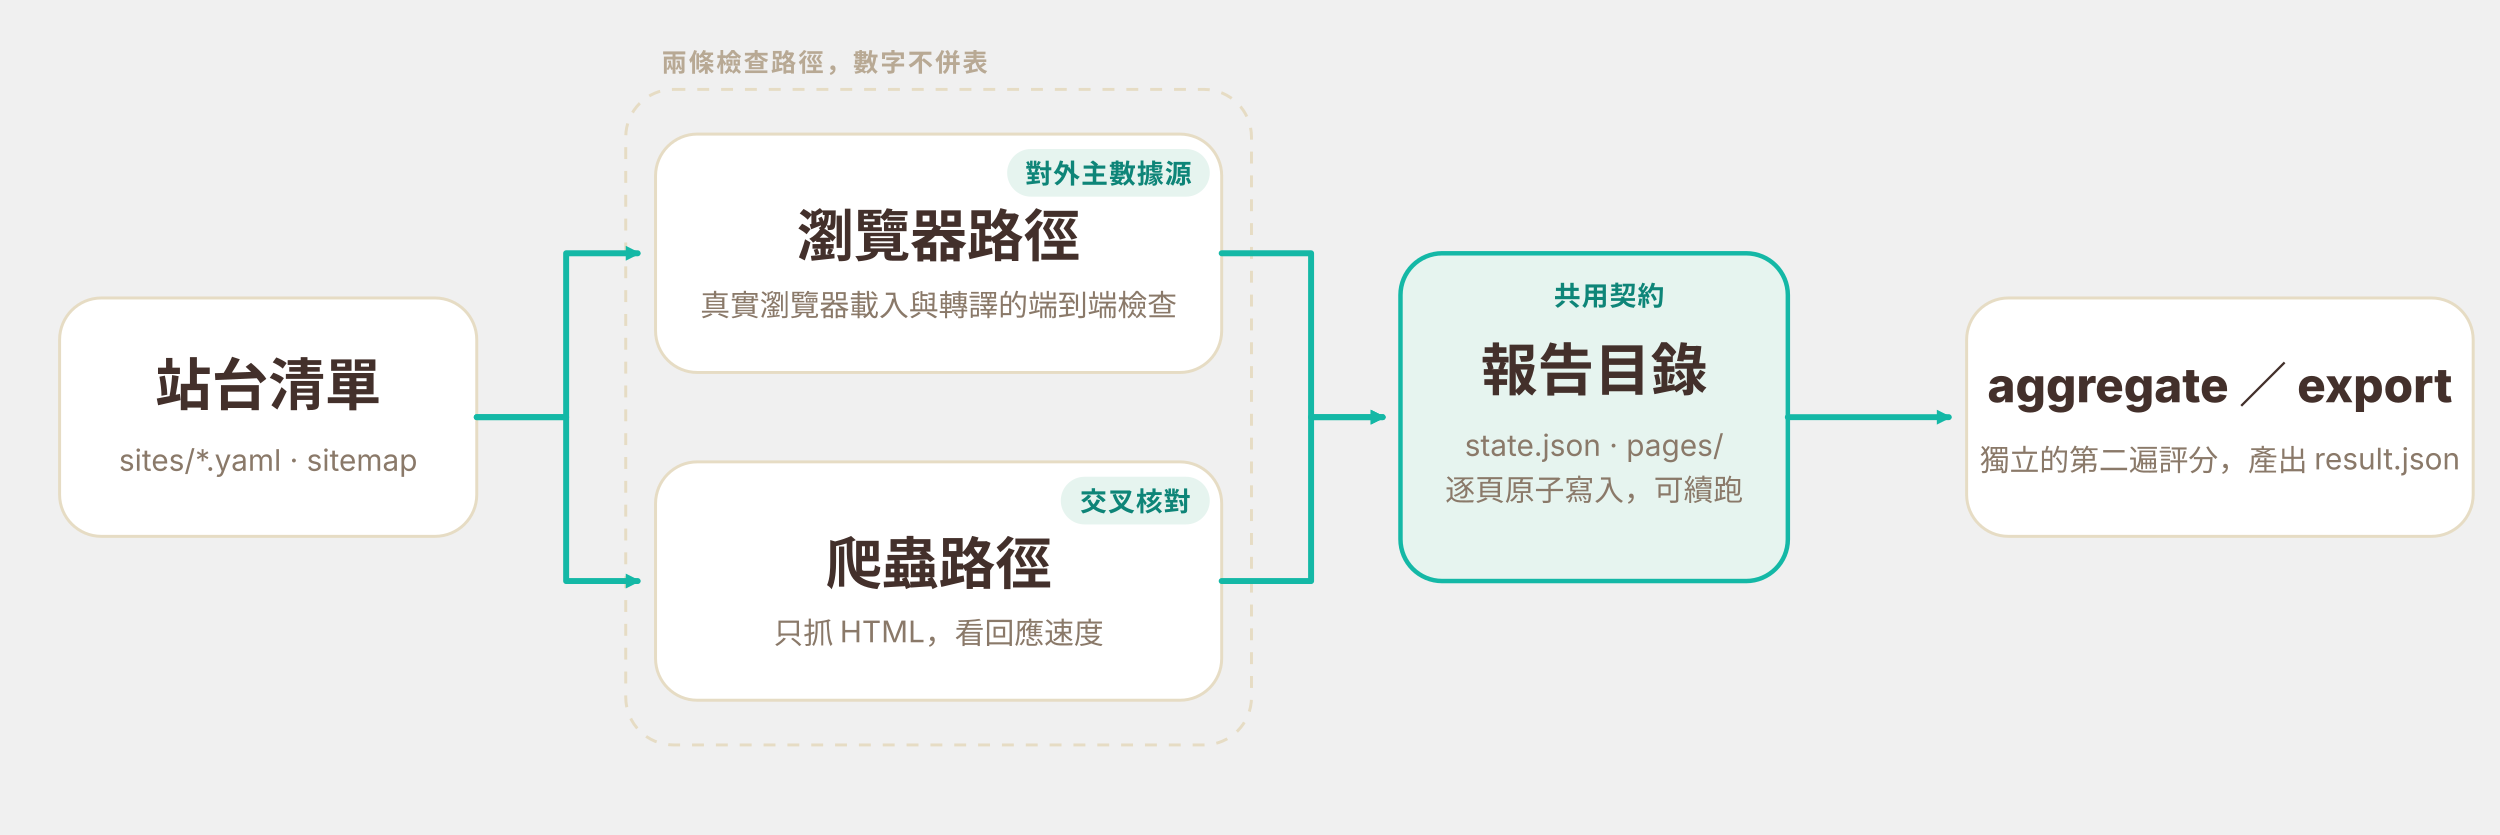
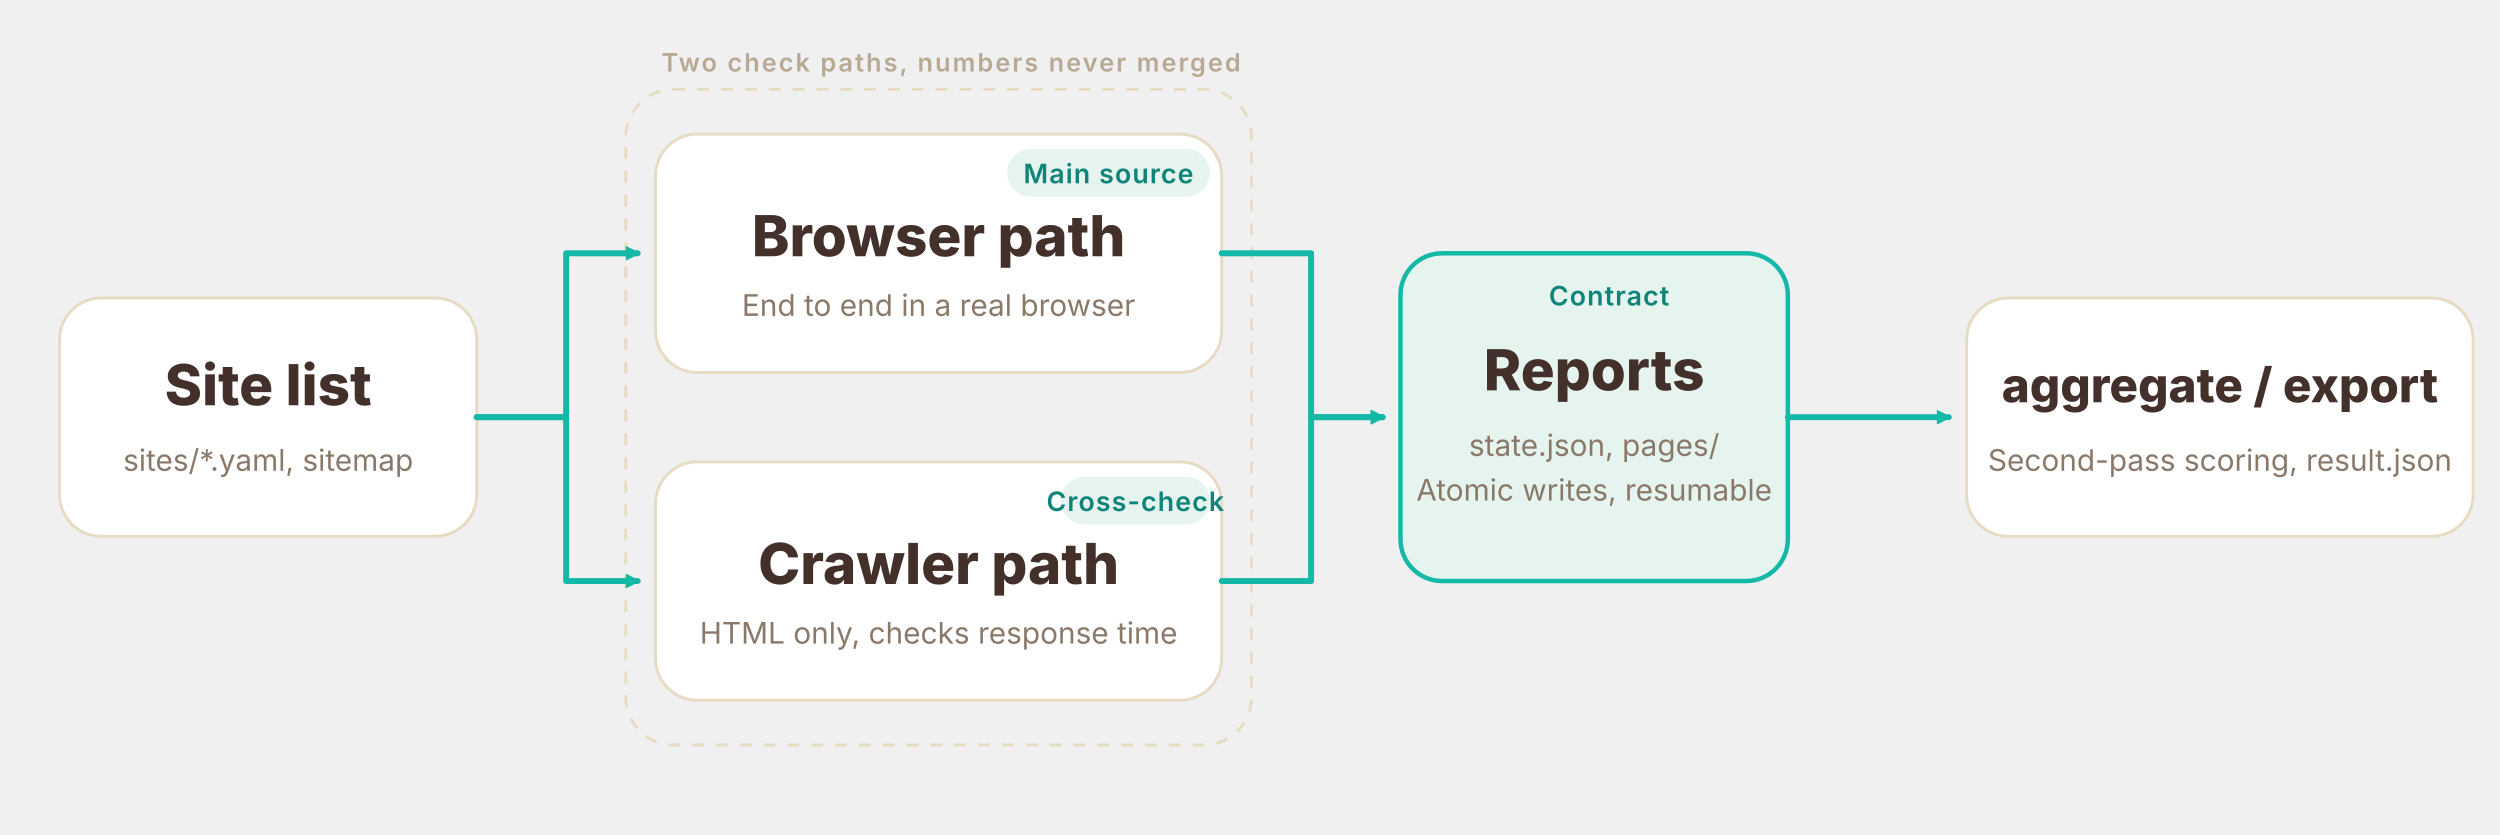
<svg xmlns="http://www.w3.org/2000/svg" viewBox="0 0 1678 560" width="1678" height="560" font-family="Inter, 'Noto Sans TC', 'Microsoft JhengHei', 'PingFang TC', sans-serif">
  <defs>
    <marker id="arrow" markerWidth="10" markerHeight="10" refX="8" refY="5" orient="auto" markerUnits="userSpaceOnUse">
      <path d="M0 0 L10 5 L0 10 Z" fill="#14b8a6" />
    </marker>
  </defs>
  <style>
    .box { fill: #ffffff; stroke: #e6dcc4; stroke-width: 2; }
    .box-key { fill: #e6f4ef; stroke: #14b8a6; stroke-width: 3; }
    .label { fill: #43302b; font-size: 38px; font-weight: 800; text-anchor: middle; }
    .label-sm { fill: #43302b; font-size: 32px; font-weight: 800; text-anchor: middle; }
    .sub { fill: #8a7969; font-size: 20px; font-weight: 400; text-anchor: middle; }
    .chip { fill: #0e8578; font-size: 18px; font-weight: 600; text-anchor: middle; letter-spacing: 0.04em; }
    .chip-bg { fill: #e6f4ef; }
    .flow { fill: none; stroke: #14b8a6; stroke-width: 4; stroke-linecap: round; stroke-linejoin: round; marker-end: url(#arrow); }
    .zone { fill: none; stroke: #e6dcc4; stroke-width: 2; stroke-dasharray: 8 8; }
    .zone-label { fill: #b8a994; font-size: 17px; font-weight: 600; letter-spacing: 0.08em; }
  </style>
  <rect class="box" x="40" y="200" width="280" height="160" rx="28" />
-   <text class="label" x="180" y="272">站台清單</text>
-   <text class="sub" x="180" y="316">sites/*.yaml · sitemap</text>
+   <text class="label" x="180" y="272">Site list</text>
+   <text class="sub" x="180" y="316">sites/*.yaml, sitemap</text>
  <rect class="zone" x="420" y="60" width="420" height="440" rx="32" />
-   <text class="zone-label" x="444" y="48">兩條檢查路徑，數字不併表</text>
+   <text class="zone-label" x="444" y="48">Two check paths, numbers never merged</text>
  <rect class="box" x="440" y="90" width="380" height="160" rx="28" />
-   <text class="label" x="630" y="172">瀏覽器路徑</text>
-   <text class="sub" x="630" y="212">真實瀏覽器載入與轉譯的端到端檢查</text>
+   <text class="label" x="630" y="172">Browser path</text>
+   <text class="sub" x="630" y="212">End to end in a real browser</text>
  <rect class="chip-bg" x="676" y="100" width="136" height="32" rx="16" />
-   <text class="chip" x="744" y="123">對外主數據源</text>
+   <text class="chip" x="744" y="123">Main source</text>
  <rect class="box" x="440" y="310" width="380" height="160" rx="28" />
-   <text class="label" x="630" y="392">爬蟲路徑</text>
-   <text class="sub" x="630" y="432">只抓 HTML，看回應速度</text>
+   <text class="label" x="630" y="392">Crawler path</text>
+   <text class="sub" x="630" y="432">HTML only, checks response time</text>
  <rect class="chip-bg" x="712" y="320" width="100" height="32" rx="16" />
-   <text class="chip" x="762" y="343">交叉核對</text>
+   <text class="chip" x="762" y="343">Cross-check</text>
  <rect class="box-key" x="940" y="170" width="260" height="220" rx="28" />
-   <text class="label" x="1070" y="262">報告目錄</text>
-   <text class="sub" x="1070" y="306">state.json · pages/</text>
-   <text class="sub" x="1070" y="336">逐頁原子寫入，可續跑</text>
+   <text class="label" x="1070" y="262">Reports</text>
+   <text class="sub" x="1070" y="306">state.json, pages/</text>
+   <text class="sub" x="1070" y="336">Atomic writes, resumable</text>
  <rect class="chip-bg" x="1030" y="182" width="100" height="32" rx="16" fill="#ffffff" />
-   <text class="chip" x="1080" y="205">共用契約</text>
+   <text class="chip" x="1080" y="205">Contract</text>
  <rect class="box" x="1320" y="200" width="340" height="160" rx="28" />
-   <text class="label-sm" x="1490" y="270">aggregate ／ export</text>
-   <text class="sub" x="1490" y="316">獨立的第二遍評分，產出 result.json</text>
+   <text class="label-sm" x="1490" y="270">aggregate / export</text>
+   <text class="sub" x="1490" y="316">Second-pass scoring, result.json</text>
  <path class="flow" d="M320 280 H380 V170 H428" />
  <path class="flow" d="M320 280 H380 V390 H428" />
  <path class="flow" d="M820 170 H880 V280 H928" />
  <path class="flow" d="M820 390 H880 V280 H928" />
  <path class="flow" d="M1200 280 H1308" />
</svg>
